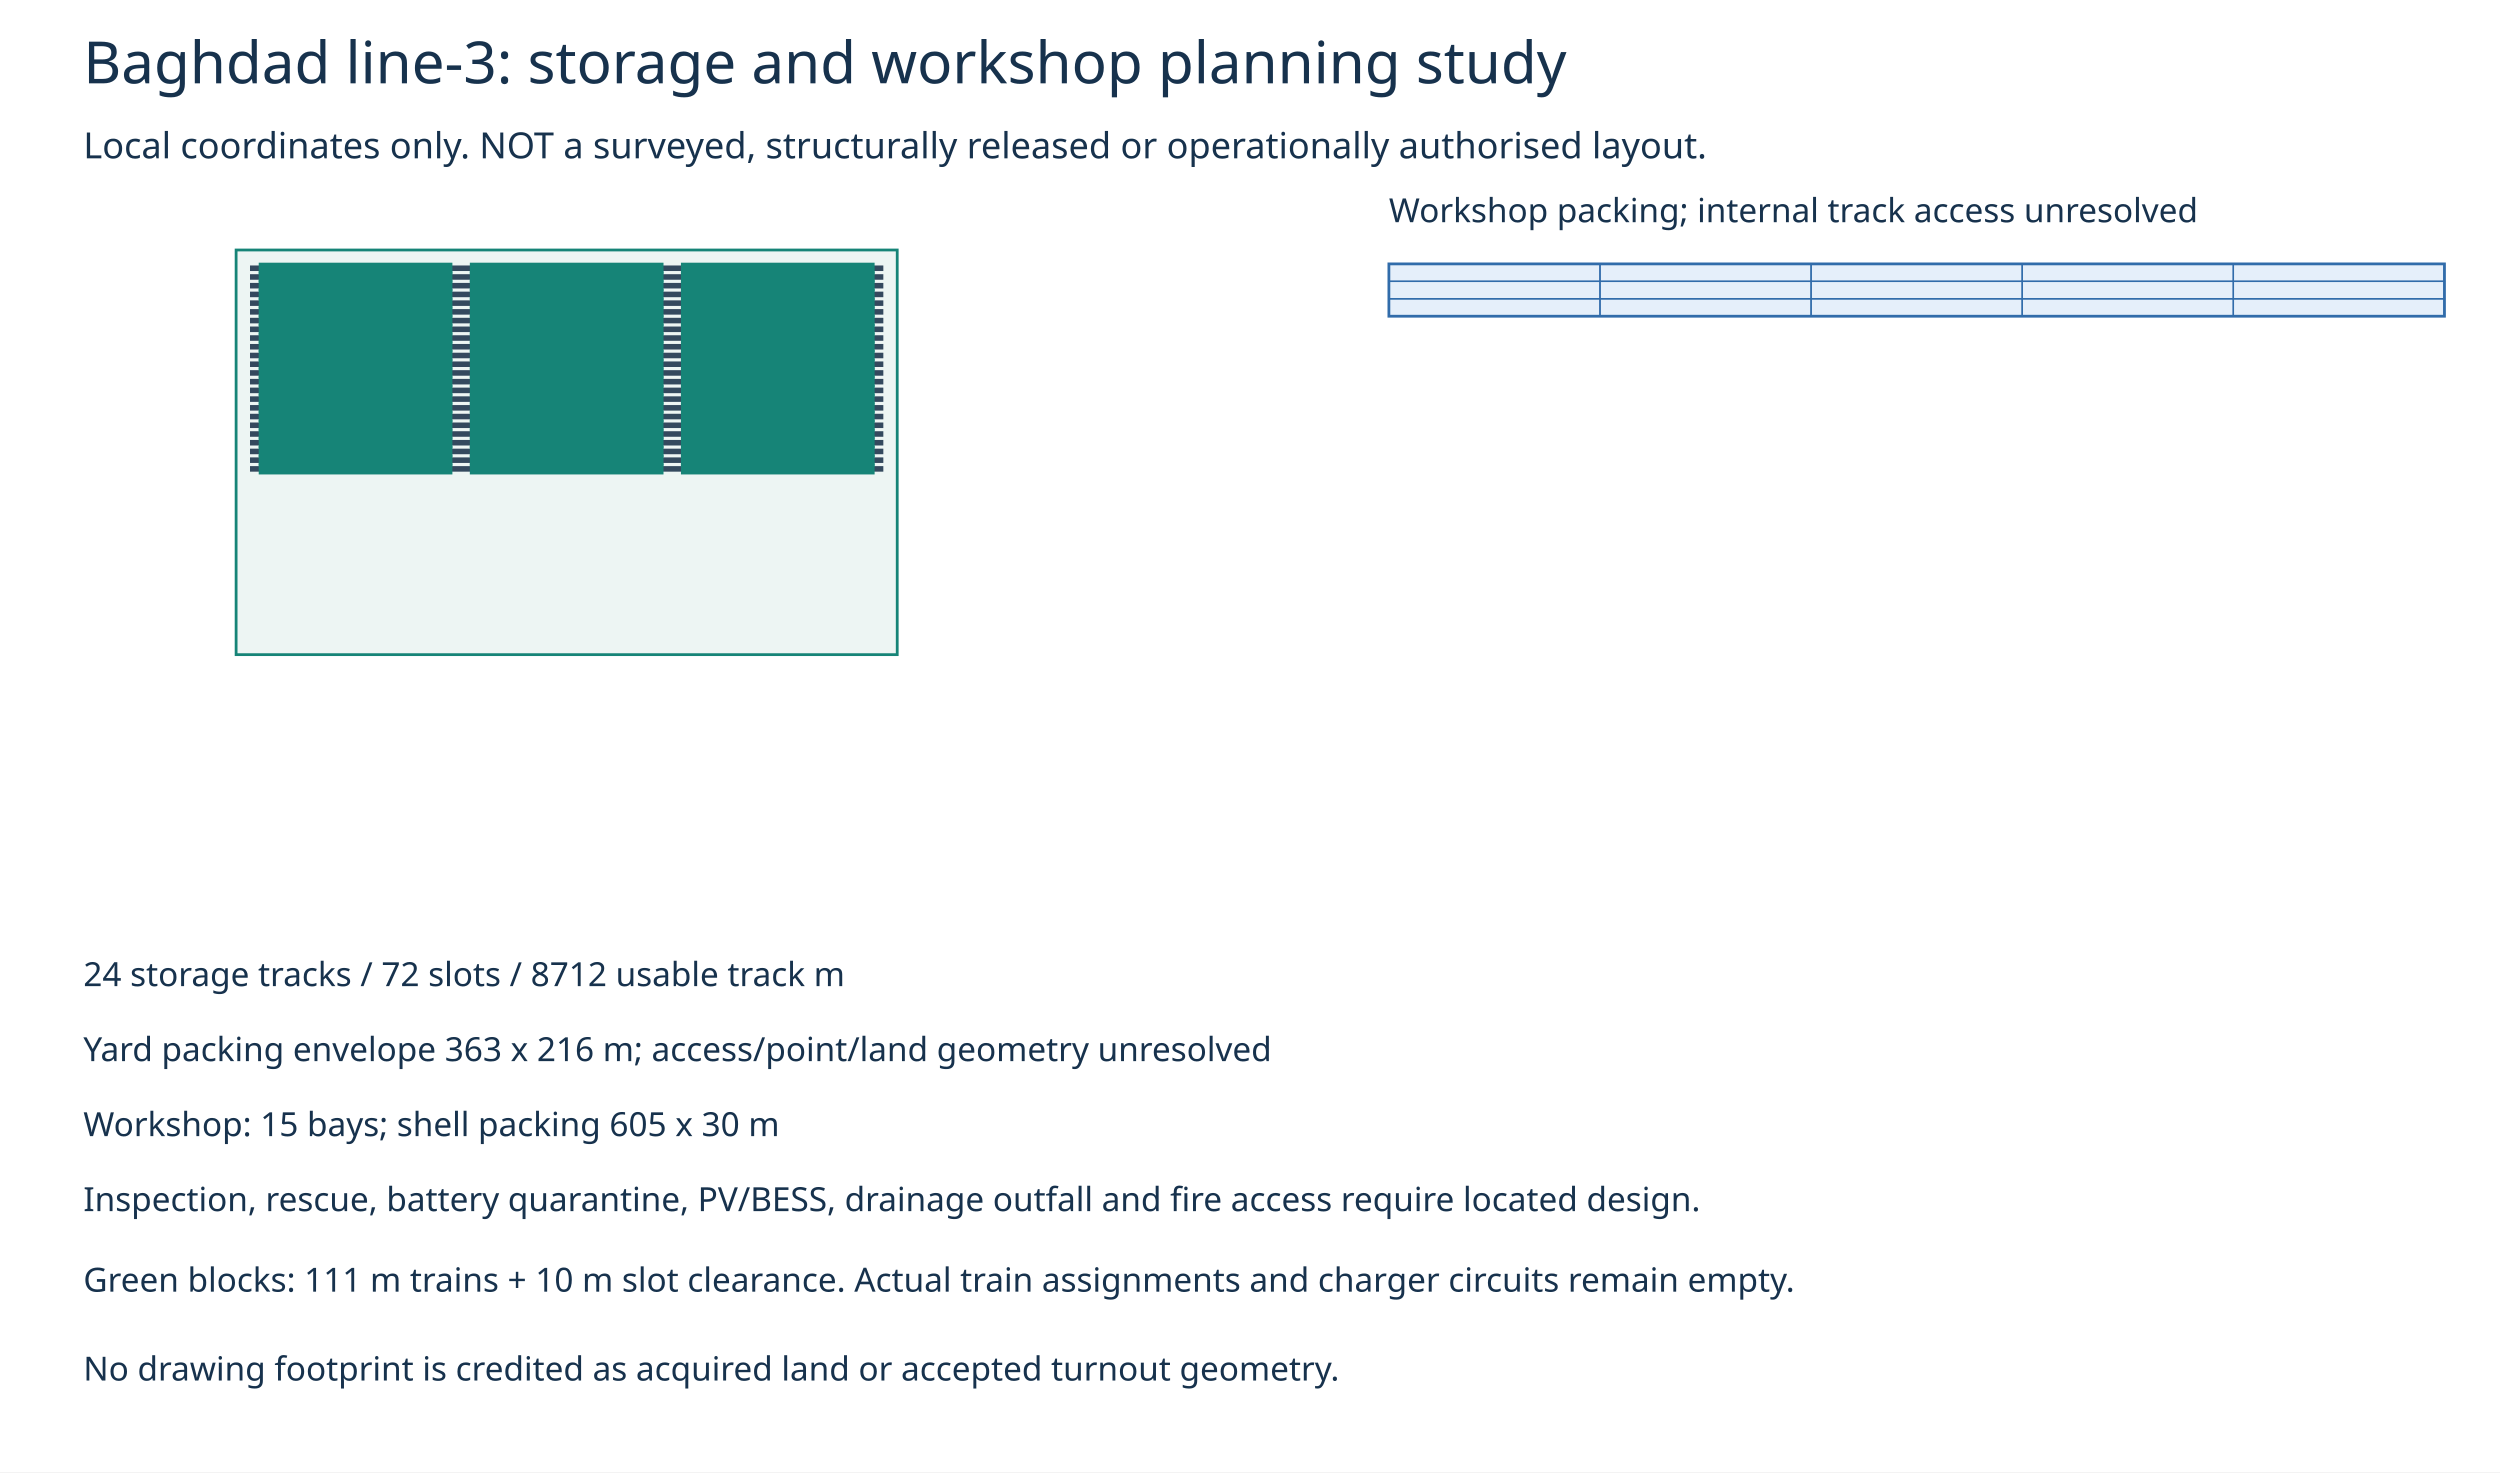
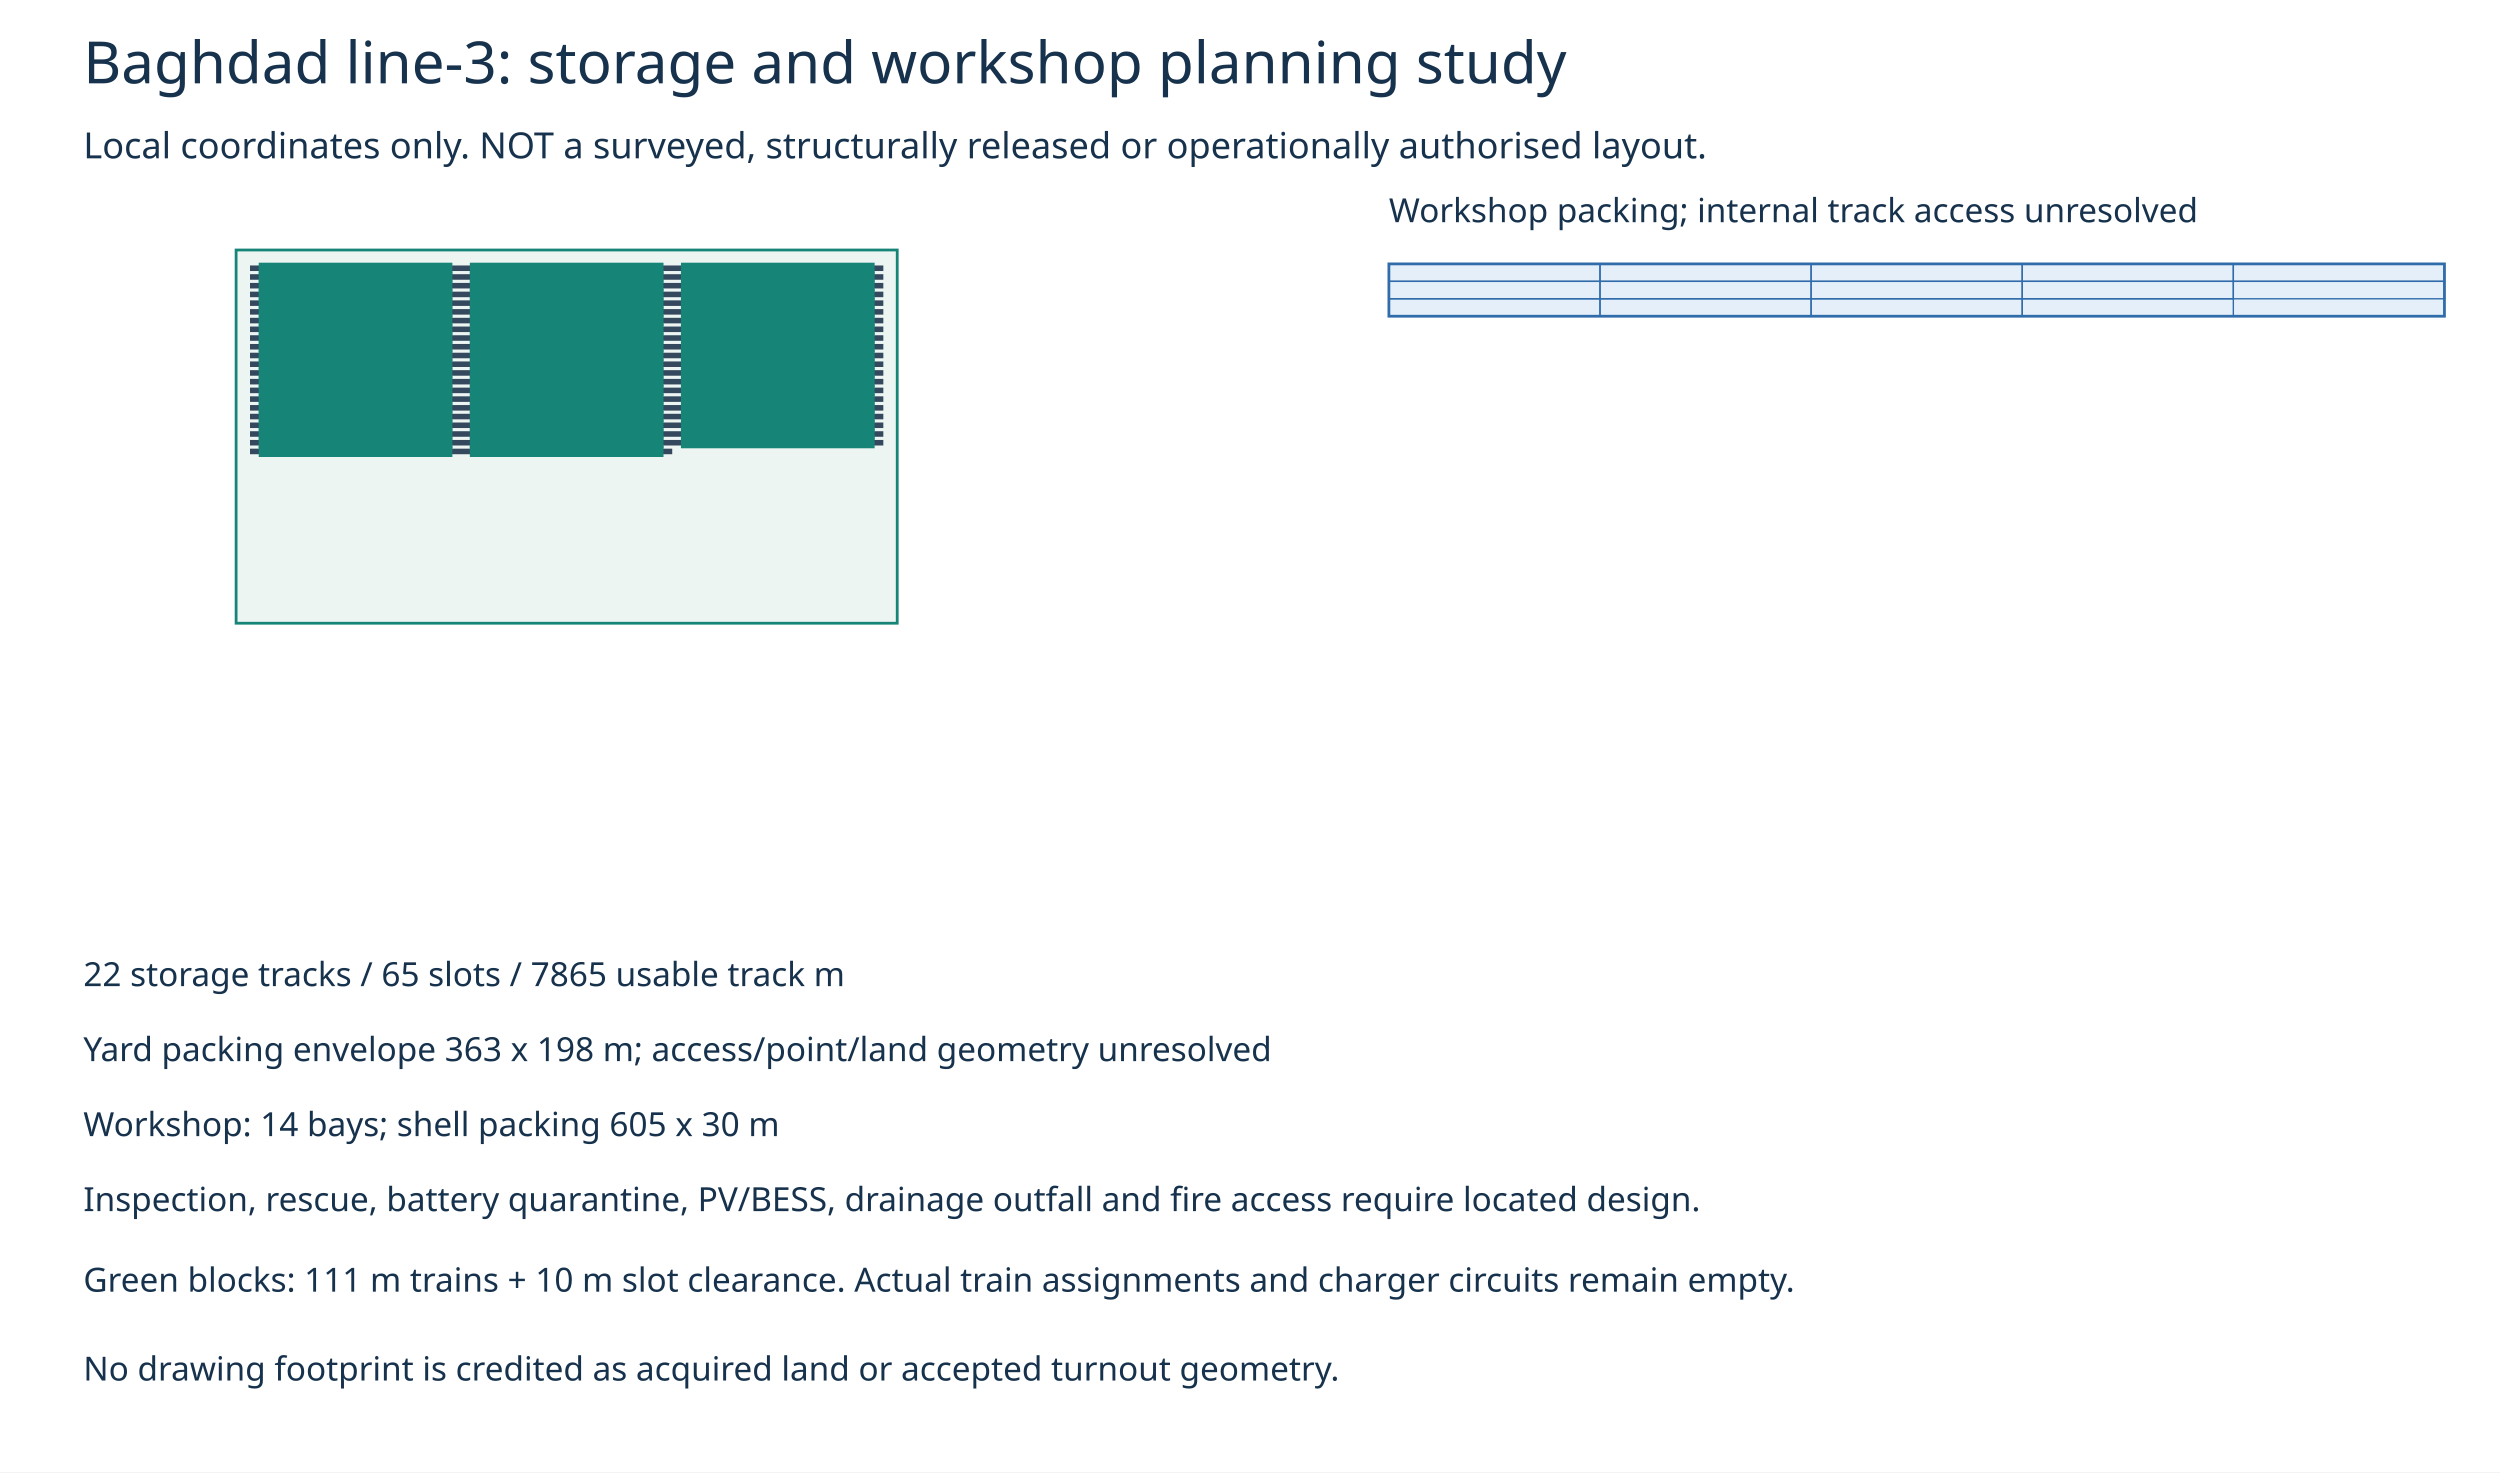
<svg xmlns="http://www.w3.org/2000/svg" width="900" height="530" viewBox="0 0 900 530">
  <rect width="900" height="530" fill="white" />
  <g font-family="sans-serif" fill="#17324d">
    <text x="30" y="30" font-size="21">Baghdad line-3: storage and workshop planning study</text>
    <text x="30" y="57" font-size="13">Local coordinates only. NOT a surveyed, structurally released or operationally authorised layout.</text>
-     <rect x="85" y="90" width="238.00" height="145.67" fill="#edf5f3" stroke="#168477" />
+     <rect x="85" y="90" width="238.00" height="134.36" fill="#edf5f3" stroke="#168477" />
    <path d="M90 96.57 H318.00" stroke="#34495e" stroke-width="2" />
    <rect x="93.14" y="94.57" width="69.72" height="4" fill="#168477" />
    <rect x="169.14" y="94.57" width="69.72" height="4" fill="#168477" />
    <rect x="245.14" y="94.57" width="69.72" height="4" fill="#168477" />
    <path d="M90 99.71 H318.00" stroke="#34495e" stroke-width="2" />
    <rect x="93.14" y="97.71" width="69.72" height="4" fill="#168477" />
    <rect x="169.14" y="97.71" width="69.72" height="4" fill="#168477" />
    <rect x="245.14" y="97.71" width="69.72" height="4" fill="#168477" />
    <path d="M90 102.85 H318.00" stroke="#34495e" stroke-width="2" />
    <rect x="93.14" y="100.85" width="69.72" height="4" fill="#168477" />
    <rect x="169.14" y="100.85" width="69.72" height="4" fill="#168477" />
    <rect x="245.14" y="100.85" width="69.72" height="4" fill="#168477" />
    <path d="M90 105.99 H318.00" stroke="#34495e" stroke-width="2" />
    <rect x="93.14" y="103.99" width="69.72" height="4" fill="#168477" />
    <rect x="169.14" y="103.99" width="69.72" height="4" fill="#168477" />
    <rect x="245.14" y="103.99" width="69.72" height="4" fill="#168477" />
    <path d="M90 109.13 H318.00" stroke="#34495e" stroke-width="2" />
    <rect x="93.14" y="107.13" width="69.72" height="4" fill="#168477" />
    <rect x="169.14" y="107.13" width="69.72" height="4" fill="#168477" />
    <rect x="245.14" y="107.13" width="69.72" height="4" fill="#168477" />
    <path d="M90 112.27 H318.00" stroke="#34495e" stroke-width="2" />
    <rect x="93.14" y="110.27" width="69.72" height="4" fill="#168477" />
    <rect x="169.14" y="110.27" width="69.72" height="4" fill="#168477" />
    <rect x="245.14" y="110.27" width="69.72" height="4" fill="#168477" />
    <path d="M90 115.41 H318.00" stroke="#34495e" stroke-width="2" />
    <rect x="93.14" y="113.41" width="69.72" height="4" fill="#168477" />
    <rect x="169.14" y="113.41" width="69.72" height="4" fill="#168477" />
    <rect x="245.14" y="113.41" width="69.72" height="4" fill="#168477" />
    <path d="M90 118.55 H318.00" stroke="#34495e" stroke-width="2" />
    <rect x="93.14" y="116.55" width="69.72" height="4" fill="#168477" />
    <rect x="169.14" y="116.55" width="69.72" height="4" fill="#168477" />
    <rect x="245.14" y="116.55" width="69.72" height="4" fill="#168477" />
    <path d="M90 121.69 H318.00" stroke="#34495e" stroke-width="2" />
    <rect x="93.14" y="119.69" width="69.72" height="4" fill="#168477" />
    <rect x="169.14" y="119.69" width="69.72" height="4" fill="#168477" />
    <rect x="245.14" y="119.69" width="69.72" height="4" fill="#168477" />
    <path d="M90 124.83 H318.00" stroke="#34495e" stroke-width="2" />
    <rect x="93.14" y="122.83" width="69.72" height="4" fill="#168477" />
    <rect x="169.14" y="122.83" width="69.72" height="4" fill="#168477" />
    <rect x="245.14" y="122.83" width="69.72" height="4" fill="#168477" />
    <path d="M90 127.98 H318.00" stroke="#34495e" stroke-width="2" />
    <rect x="93.14" y="125.98" width="69.72" height="4" fill="#168477" />
    <rect x="169.14" y="125.98" width="69.72" height="4" fill="#168477" />
    <rect x="245.14" y="125.98" width="69.72" height="4" fill="#168477" />
    <path d="M90 131.12 H318.00" stroke="#34495e" stroke-width="2" />
    <rect x="93.14" y="129.12" width="69.72" height="4" fill="#168477" />
    <rect x="169.14" y="129.12" width="69.72" height="4" fill="#168477" />
    <rect x="245.14" y="129.12" width="69.72" height="4" fill="#168477" />
    <path d="M90 134.26 H318.00" stroke="#34495e" stroke-width="2" />
    <rect x="93.14" y="132.26" width="69.72" height="4" fill="#168477" />
    <rect x="169.14" y="132.26" width="69.72" height="4" fill="#168477" />
    <rect x="245.14" y="132.26" width="69.72" height="4" fill="#168477" />
    <path d="M90 137.40 H318.00" stroke="#34495e" stroke-width="2" />
    <rect x="93.14" y="135.40" width="69.72" height="4" fill="#168477" />
    <rect x="169.14" y="135.40" width="69.72" height="4" fill="#168477" />
    <rect x="245.14" y="135.40" width="69.72" height="4" fill="#168477" />
    <path d="M90 140.54 H318.00" stroke="#34495e" stroke-width="2" />
    <rect x="93.14" y="138.54" width="69.72" height="4" fill="#168477" />
    <rect x="169.14" y="138.54" width="69.72" height="4" fill="#168477" />
    <rect x="245.14" y="138.54" width="69.72" height="4" fill="#168477" />
    <path d="M90 143.68 H318.00" stroke="#34495e" stroke-width="2" />
    <rect x="93.14" y="141.68" width="69.72" height="4" fill="#168477" />
    <rect x="169.14" y="141.68" width="69.72" height="4" fill="#168477" />
    <rect x="245.14" y="141.68" width="69.72" height="4" fill="#168477" />
    <path d="M90 146.82 H318.00" stroke="#34495e" stroke-width="2" />
    <rect x="93.14" y="144.82" width="69.72" height="4" fill="#168477" />
    <rect x="169.14" y="144.82" width="69.72" height="4" fill="#168477" />
    <rect x="245.14" y="144.82" width="69.72" height="4" fill="#168477" />
    <path d="M90 149.96 H318.00" stroke="#34495e" stroke-width="2" />
    <rect x="93.14" y="147.96" width="69.72" height="4" fill="#168477" />
    <rect x="169.14" y="147.96" width="69.72" height="4" fill="#168477" />
    <rect x="245.14" y="147.96" width="69.72" height="4" fill="#168477" />
    <path d="M90 153.10 H318.00" stroke="#34495e" stroke-width="2" />
    <rect x="93.14" y="151.10" width="69.72" height="4" fill="#168477" />
    <rect x="169.14" y="151.10" width="69.72" height="4" fill="#168477" />
    <rect x="245.14" y="151.10" width="69.72" height="4" fill="#168477" />
    <path d="M90 156.24 H318.00" stroke="#34495e" stroke-width="2" />
    <rect x="93.14" y="154.24" width="69.72" height="4" fill="#168477" />
    <rect x="169.14" y="154.24" width="69.72" height="4" fill="#168477" />
    <rect x="245.14" y="154.24" width="69.72" height="4" fill="#168477" />
    <path d="M90 159.38 H318.00" stroke="#34495e" stroke-width="2" />
    <rect x="93.14" y="157.38" width="69.72" height="4" fill="#168477" />
    <rect x="169.14" y="157.38" width="69.72" height="4" fill="#168477" />
    <rect x="245.14" y="157.38" width="69.72" height="4" fill="#168477" />
-     <path d="M90 162.52 H318.00" stroke="#34495e" stroke-width="2" />
+     <path d="M90 162.52 H242.00" stroke="#34495e" stroke-width="2" />
    <rect x="93.14" y="160.52" width="69.72" height="4" fill="#168477" />
    <rect x="169.14" y="160.52" width="69.72" height="4" fill="#168477" />
-     <rect x="245.14" y="160.52" width="69.72" height="4" fill="#168477" />
-     <path d="M90 165.66 H318.00" stroke="#34495e" stroke-width="2" />
-     <rect x="93.14" y="163.66" width="69.72" height="4" fill="#168477" />
-     <rect x="169.14" y="163.66" width="69.72" height="4" fill="#168477" />
-     <rect x="245.14" y="163.66" width="69.72" height="4" fill="#168477" />
-     <path d="M90 168.80 H318.00" stroke="#34495e" stroke-width="2" />
-     <rect x="93.14" y="166.80" width="69.72" height="4" fill="#168477" />
-     <rect x="169.14" y="166.80" width="69.72" height="4" fill="#168477" />
-     <rect x="245.14" y="166.80" width="69.72" height="4" fill="#168477" />
    <rect x="500" y="95" width="380.00" height="18.84" fill="#e5effa" stroke="#316caa" />
    <rect x="500.00" y="95.00" width="76.00" height="6.28" fill="none" stroke="#316caa" stroke-width="0.5" />
    <rect x="576.00" y="95.00" width="76.00" height="6.28" fill="none" stroke="#316caa" stroke-width="0.5" />
    <rect x="652.00" y="95.00" width="76.00" height="6.28" fill="none" stroke="#316caa" stroke-width="0.5" />
    <rect x="728.00" y="95.00" width="76.00" height="6.28" fill="none" stroke="#316caa" stroke-width="0.5" />
    <rect x="804.00" y="95.00" width="76.00" height="6.28" fill="none" stroke="#316caa" stroke-width="0.5" />
    <rect x="500.00" y="101.28" width="76.00" height="6.28" fill="none" stroke="#316caa" stroke-width="0.5" />
    <rect x="576.00" y="101.28" width="76.00" height="6.28" fill="none" stroke="#316caa" stroke-width="0.5" />
    <rect x="652.00" y="101.28" width="76.00" height="6.28" fill="none" stroke="#316caa" stroke-width="0.5" />
    <rect x="728.00" y="101.28" width="76.00" height="6.28" fill="none" stroke="#316caa" stroke-width="0.5" />
    <rect x="804.00" y="101.28" width="76.00" height="6.28" fill="none" stroke="#316caa" stroke-width="0.5" />
    <rect x="500.00" y="107.56" width="76.00" height="6.28" fill="none" stroke="#316caa" stroke-width="0.5" />
    <rect x="576.00" y="107.56" width="76.00" height="6.28" fill="none" stroke="#316caa" stroke-width="0.5" />
    <rect x="652.00" y="107.56" width="76.00" height="6.28" fill="none" stroke="#316caa" stroke-width="0.5" />
    <rect x="728.00" y="107.56" width="76.00" height="6.28" fill="none" stroke="#316caa" stroke-width="0.5" />
-     <rect x="804.00" y="107.56" width="76.00" height="6.28" fill="none" stroke="#316caa" stroke-width="0.5" />
    <text x="500" y="80" font-size="12">Workshop packing; internal track access unresolved</text>
-     <text x="30" y="355">24 storage tracks / 72 slots / 8712 usable track m</text>
-     <text x="30" y="382">Yard packing envelope 363 x 216 m; access/point/land geometry unresolved</text>
-     <text x="30" y="409">Workshop: 15 bays; shell packing 605 x 30 m</text>
+     <text x="30" y="355">22 storage tracks / 65 slots / 7865 usable track m</text>
+     <text x="30" y="382">Yard packing envelope 363 x 198 m; access/point/land geometry unresolved</text>
+     <text x="30" y="409">Workshop: 14 bays; shell packing 605 x 30 m</text>
    <text x="30" y="436">Inspection, rescue, battery quarantine, PV/BESS, drainage outfall and fire access require located design.</text>
    <text x="30" y="465">Green blocks: 111 m trains + 10 m slot clearance. Actual train assignments and charger circuits remain empty.</text>
    <text x="30" y="497">No drawing footprint is credited as acquired land or accepted turnout geometry.</text>
  </g>
</svg>
